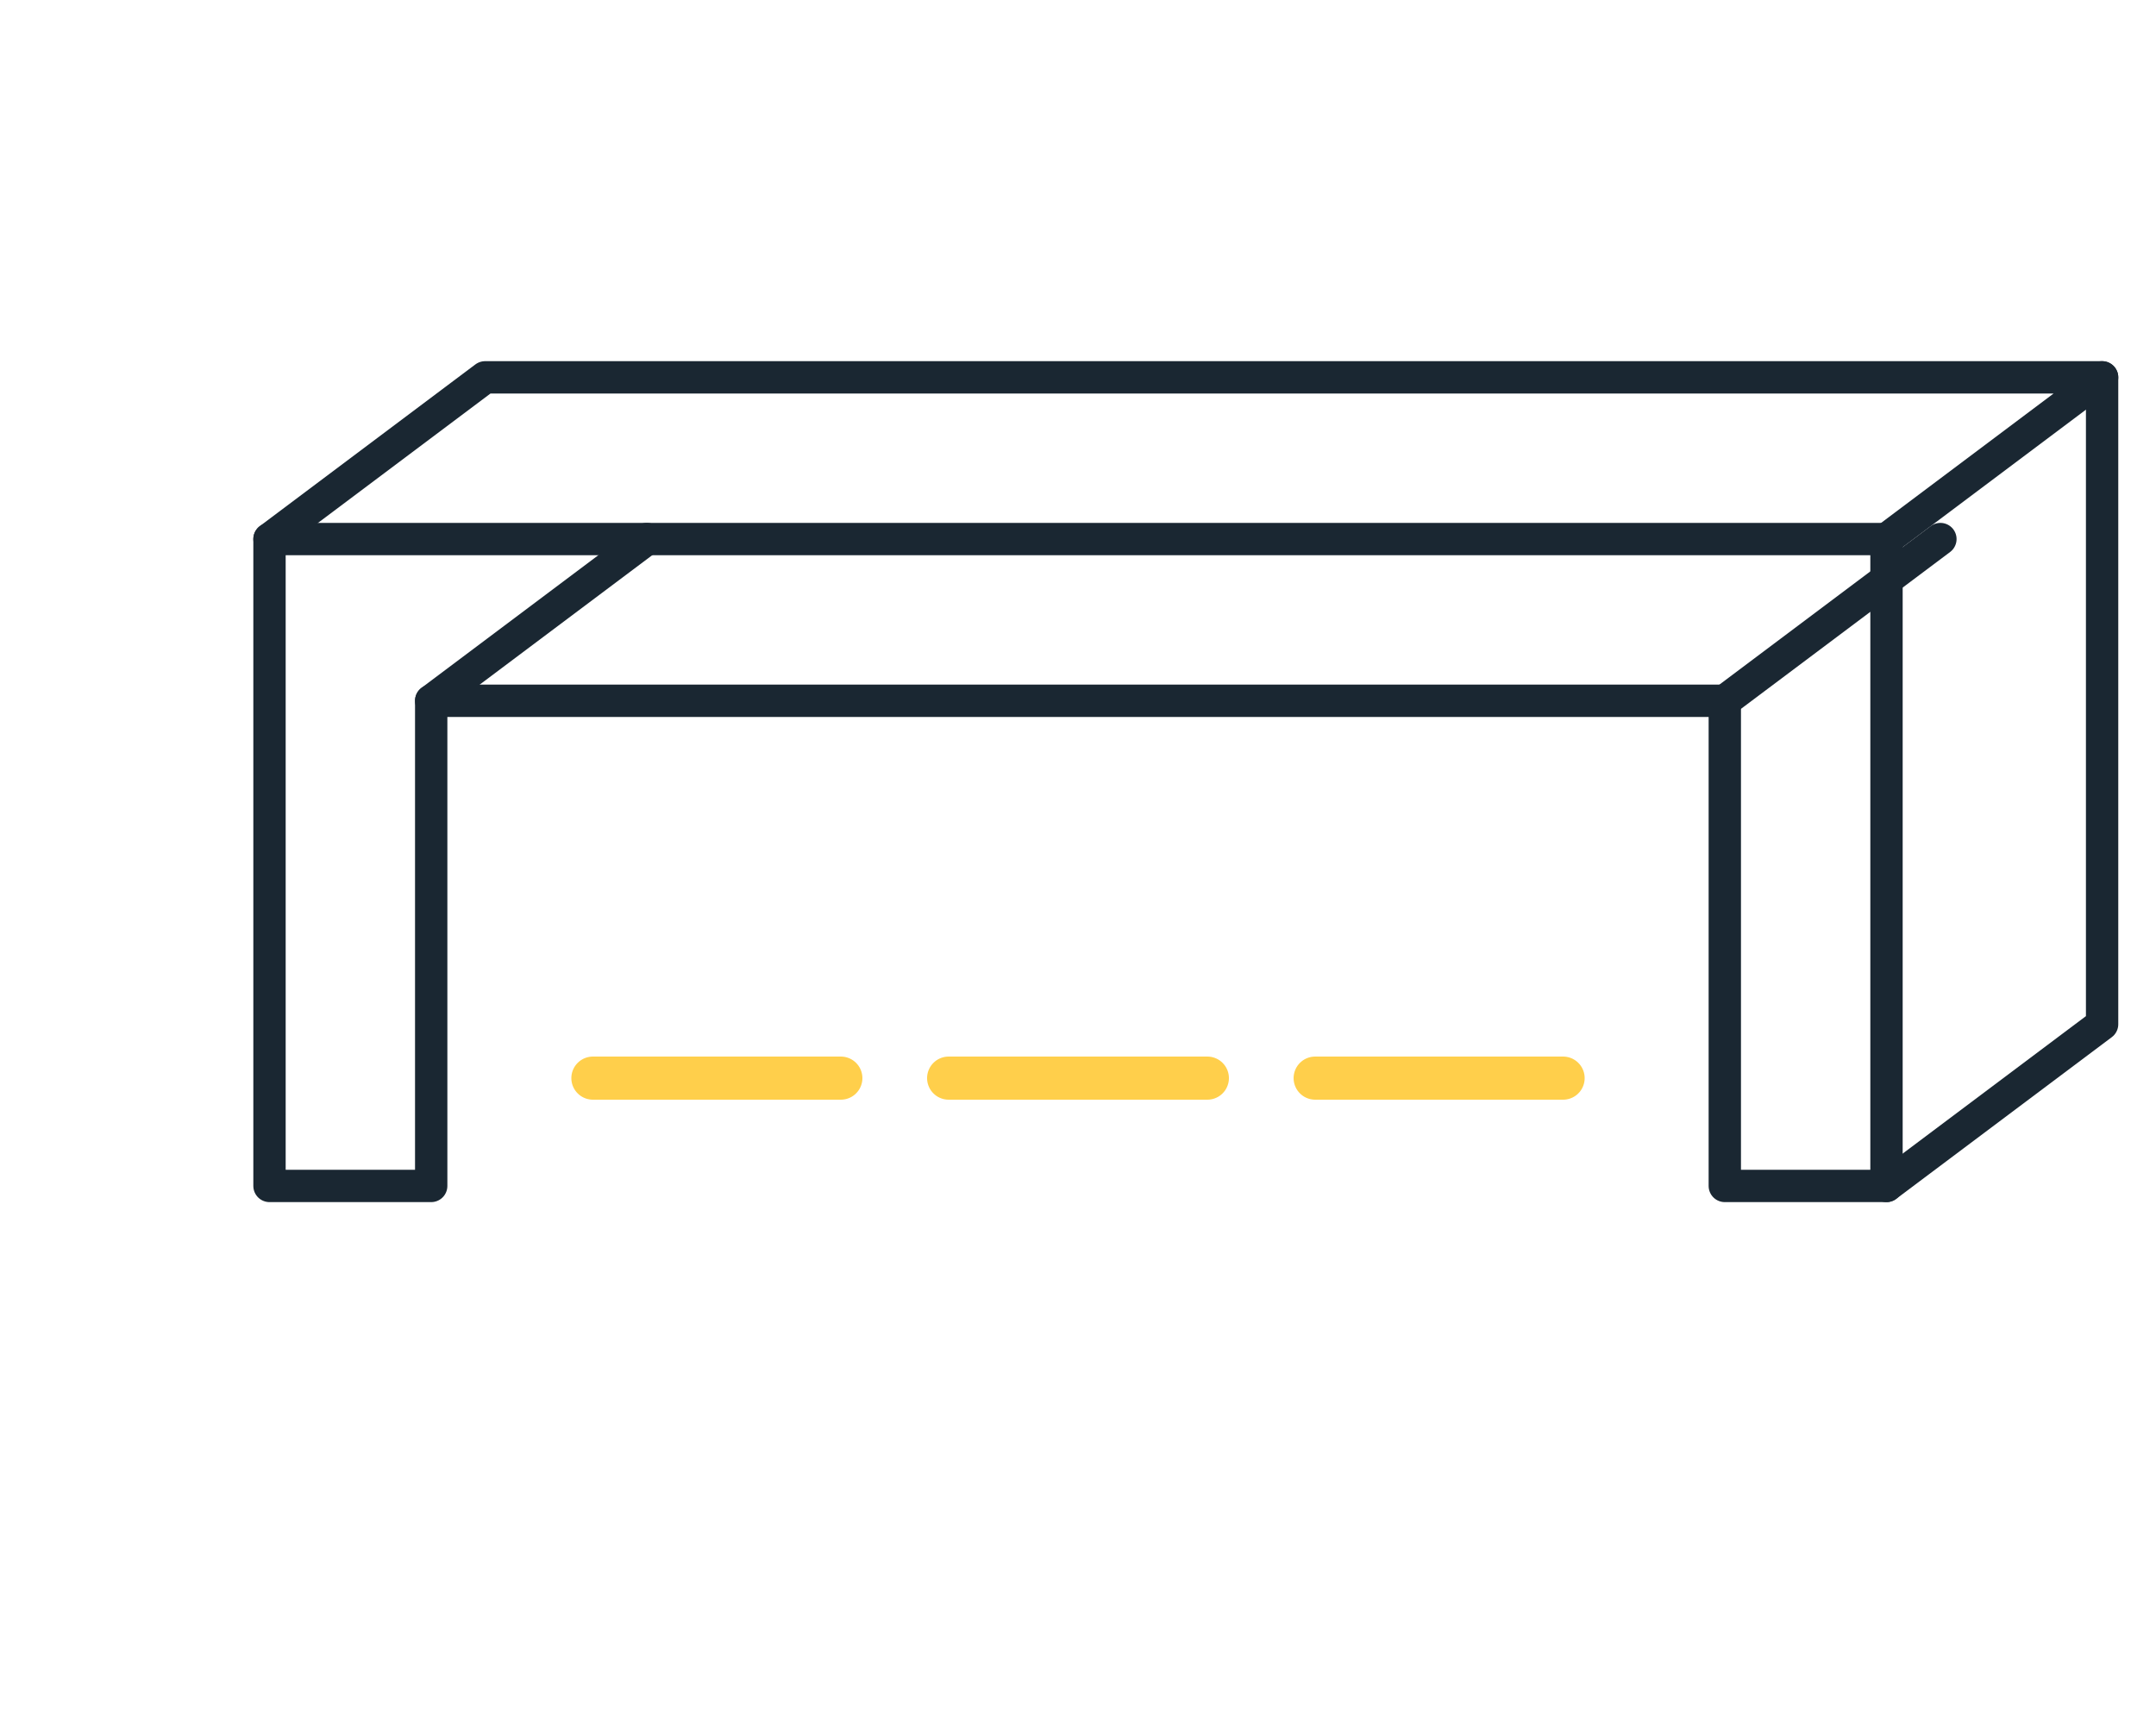
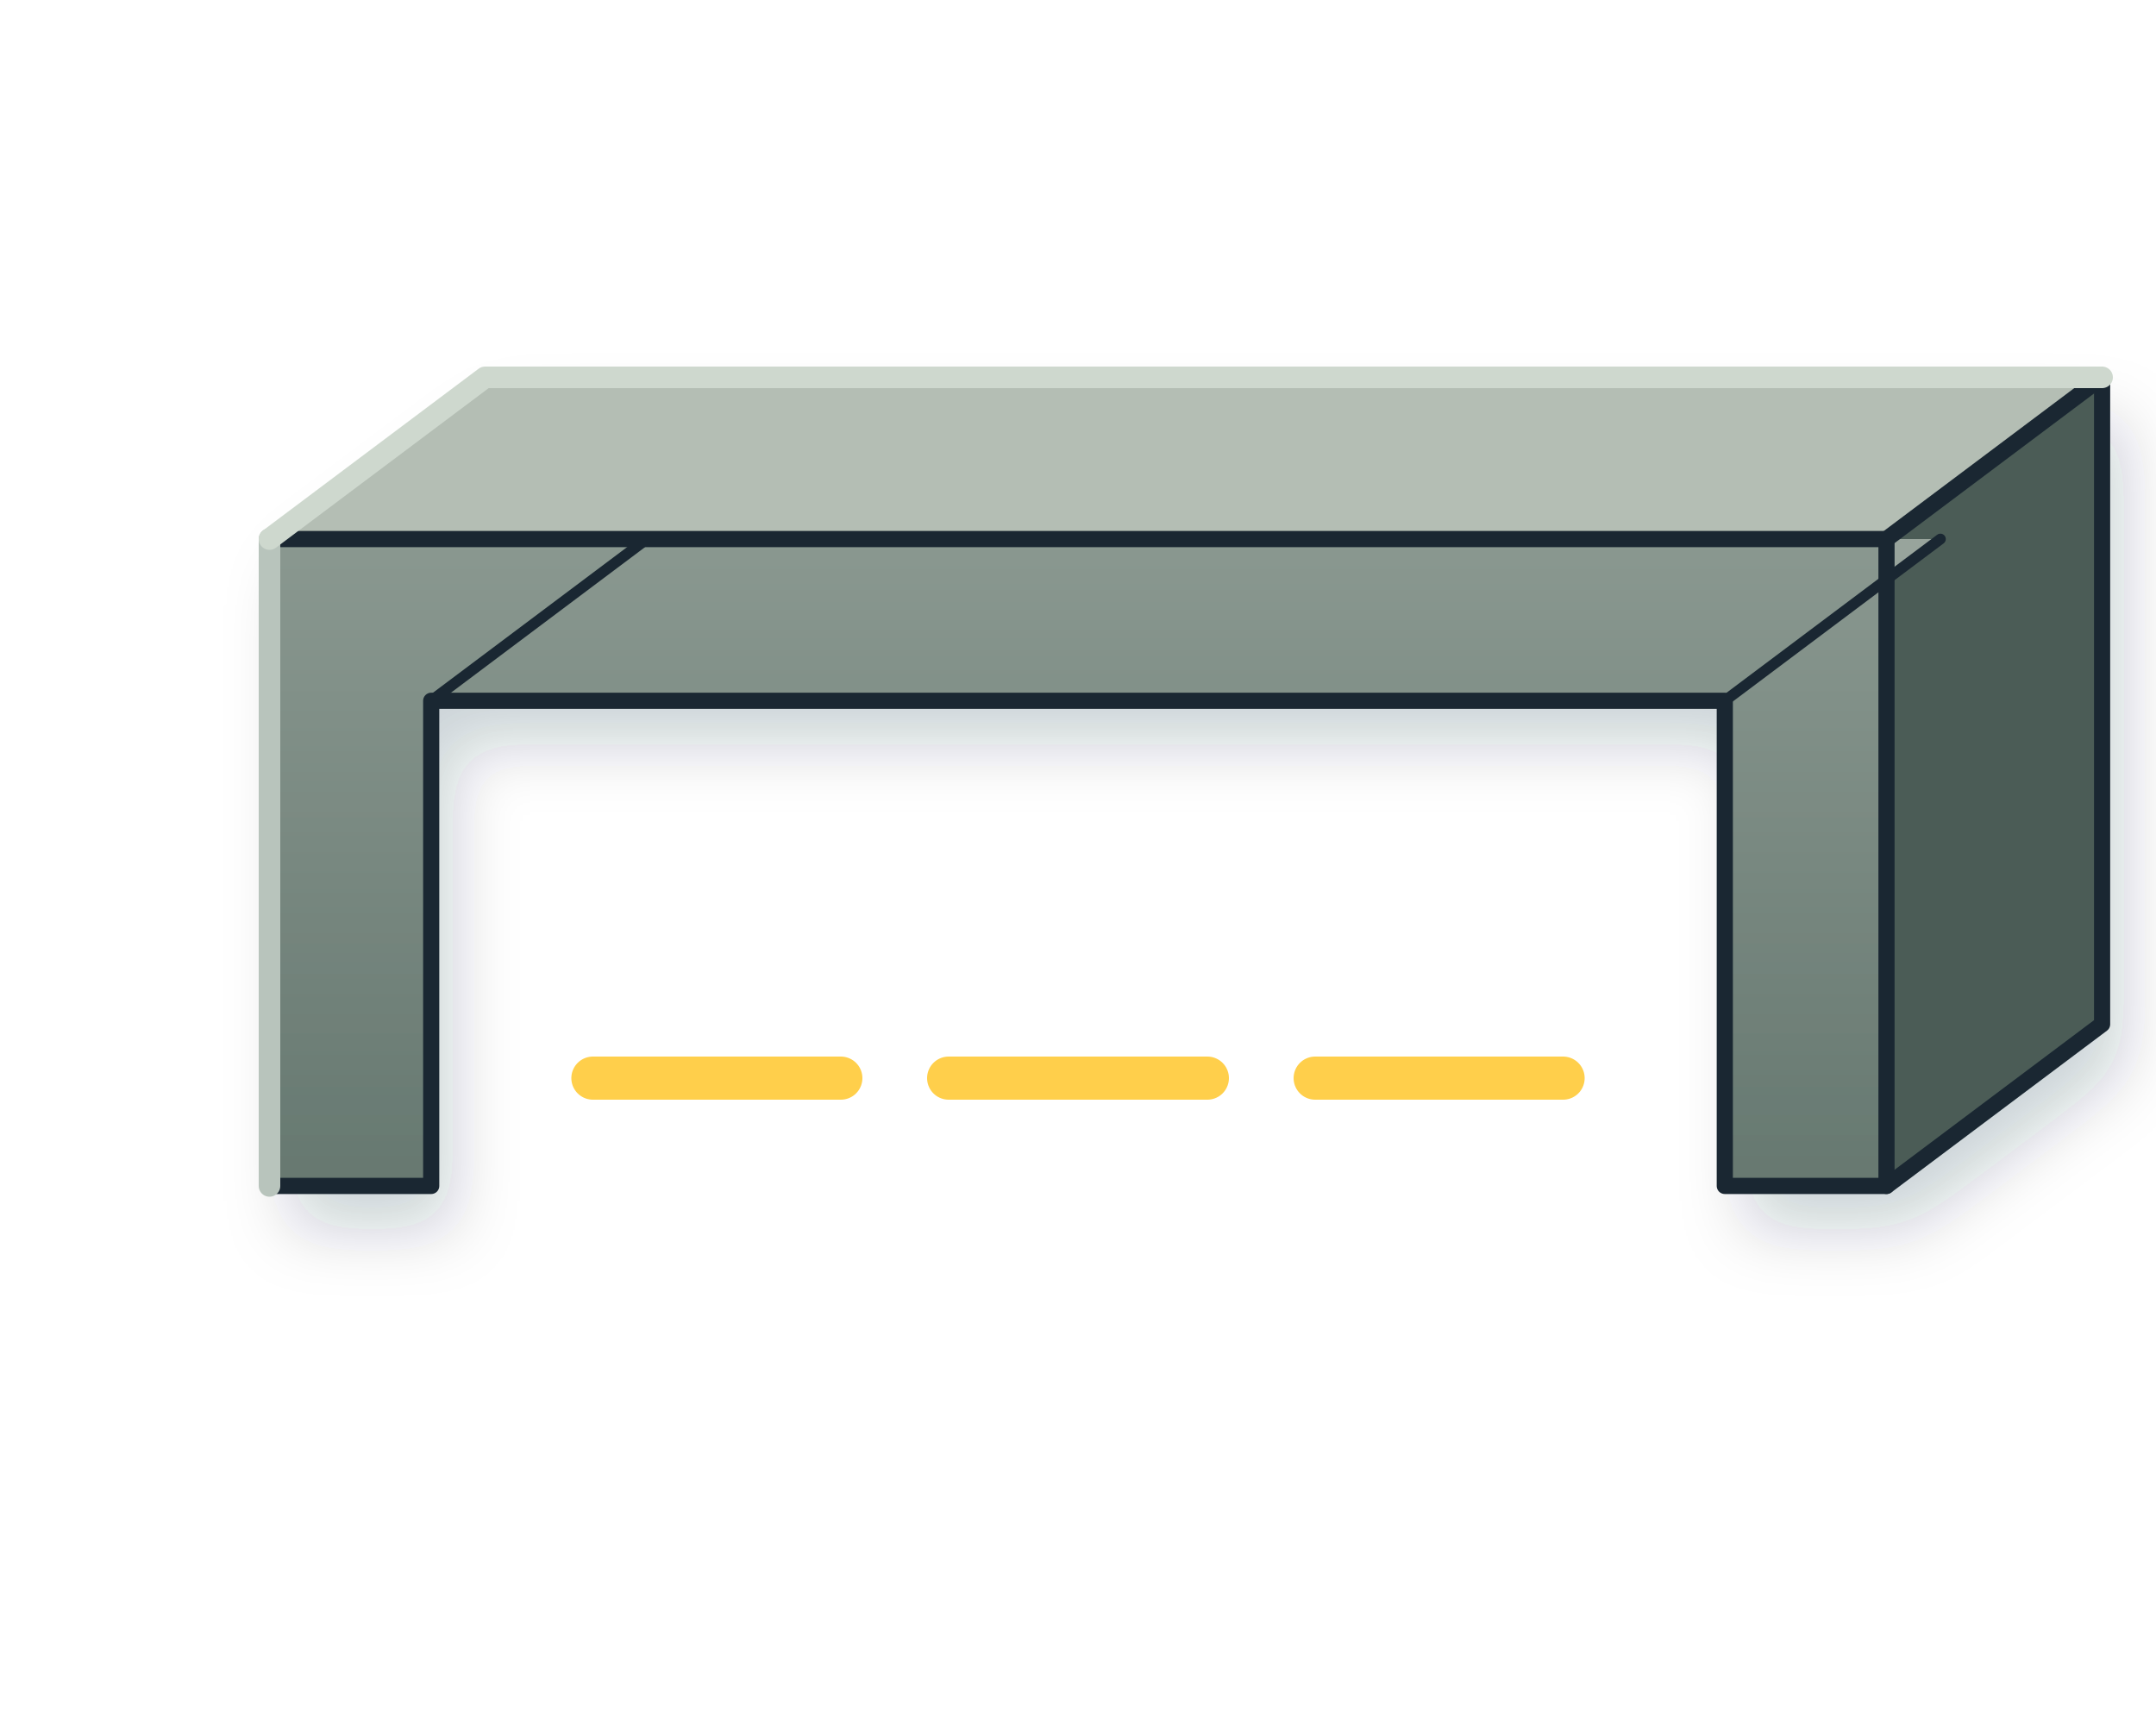
- <svg xmlns="http://www.w3.org/2000/svg" viewBox="0 0 200 160" fill="none" stroke="#1A2732" stroke-width="3" stroke-linecap="round" stroke-linejoin="round">
-   <path d="M 25 50 L 25 110 L 40 110 L 40 65 L 160 65 L 160 110 L 175 110 L 175 50 Z" />
-   <path d="M 25 50 L 45 35 L 195 35 L 175 50" />
-   <path d="M 195 35 L 195 95 L 175 110" />
-   <path d="M 40 65 L 60 50" />
-   <path d="M 160 65 L 180 50" />
-   <line x1="55" y1="100" x2="78" y2="100" stroke="#FFCF4B" stroke-width="4" />
-   <line x1="88" y1="100" x2="112" y2="100" stroke="#FFCF4B" stroke-width="4" />
-   <line x1="122" y1="100" x2="145" y2="100" stroke="#FFCF4B" stroke-width="4" />
+ <svg xmlns="http://www.w3.org/2000/svg" viewBox="0 0 200 160" fill="none" stroke-linecap="round" stroke-linejoin="round">
+   <defs>
+     <linearGradient id="gfr" x1="25" y1="50" x2="25" y2="110" gradientUnits="userSpaceOnUse">
+       <stop offset="0%" stop-color="#8A9890" />
+       <stop offset="100%" stop-color="#667870" />
+     </linearGradient>
+     <filter id="sh" x="-20%" y="-20%" width="150%" height="150%">
+       <feDropShadow dx="2" dy="4" stdDeviation="3" flood-color="#1A2732" flood-opacity="0.20" />
+     </filter>
+   </defs>
+   <g filter="url(#sh)">
+     <path d="M175 50L195 35L195 95L175 110Z" fill="#4C5C56" />
+     <path d="M25 50L45 35L195 35L175 50Z" fill="#B4BEB4" />
+     <path d="M40 65L60 50L180 50L160 65Z" fill="#98A49C" />
+     <path d="M25 50L25 110L40 110L40 65L160 65L160 110L175 110L175 50Z" fill="url(#gfr)" />
+   </g>
+   <path d="M25 50L25 110L40 110L40 65L160 65L160 110L175 110L175 50Z" stroke="#1A2732" stroke-width="1.5" />
+   <path d="M25 50L45 35L195 35L175 50" stroke="#1A2732" stroke-width="1.5" />
+   <path d="M195 35L195 95L175 110" stroke="#1A2732" stroke-width="1.5" />
+   <path d="M40 65L60 50" stroke="#1A2732" stroke-width="1" />
+   <path d="M160 65L180 50" stroke="#1A2732" stroke-width="1" />
+   <path d="M25 50L25 110" stroke="#B8C4BC" stroke-width="2" />
+   <path d="M25 50L45 35L195 35" stroke="#CED8CE" stroke-width="2" />
+   <line x1="55" y1="100" x2="78" y2="100" stroke="#FFCF4B" stroke-width="4" stroke-linecap="round" />
+   <line x1="88" y1="100" x2="112" y2="100" stroke="#FFCF4B" stroke-width="4" stroke-linecap="round" />
+   <line x1="122" y1="100" x2="145" y2="100" stroke="#FFCF4B" stroke-width="4" stroke-linecap="round" />
</svg>
